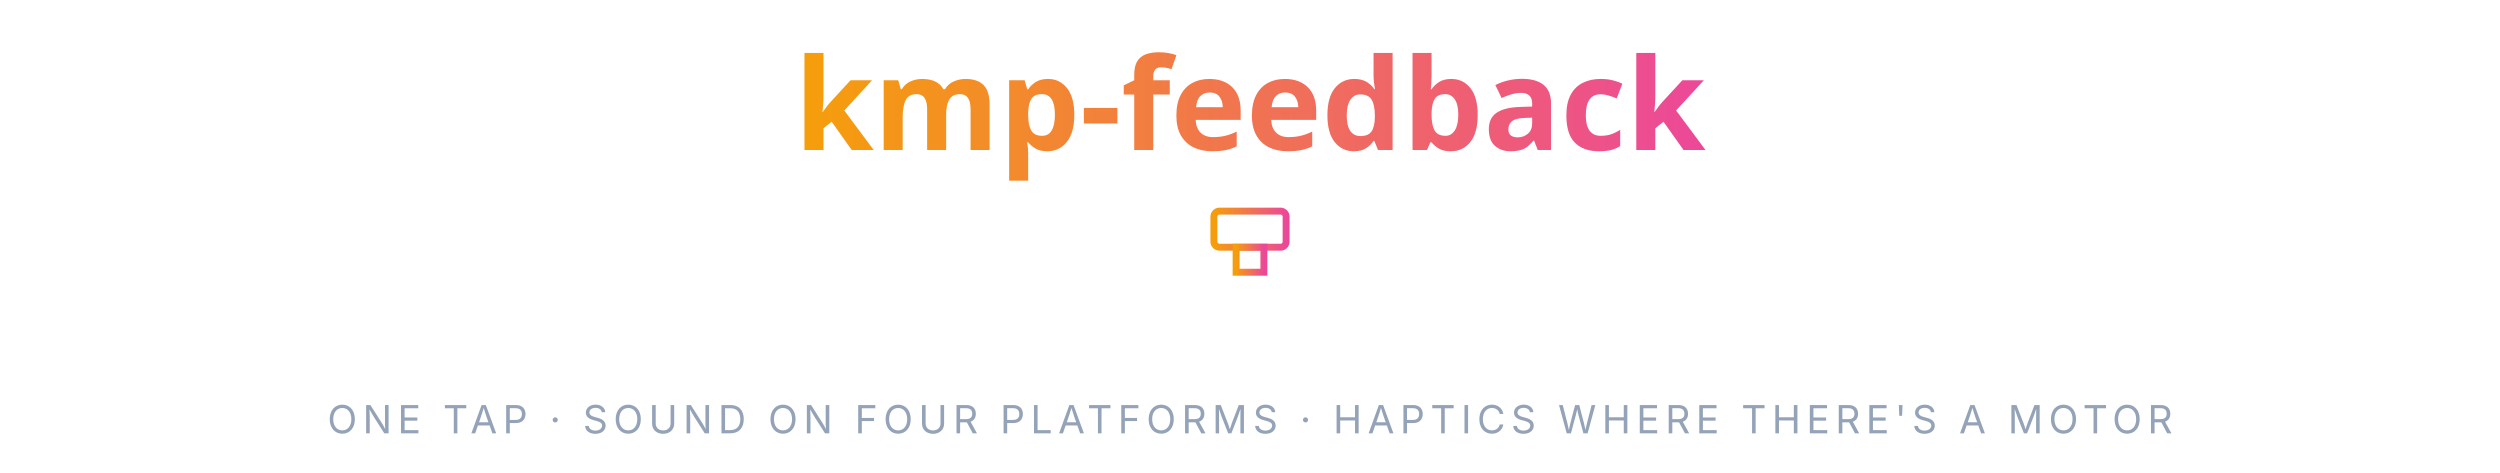
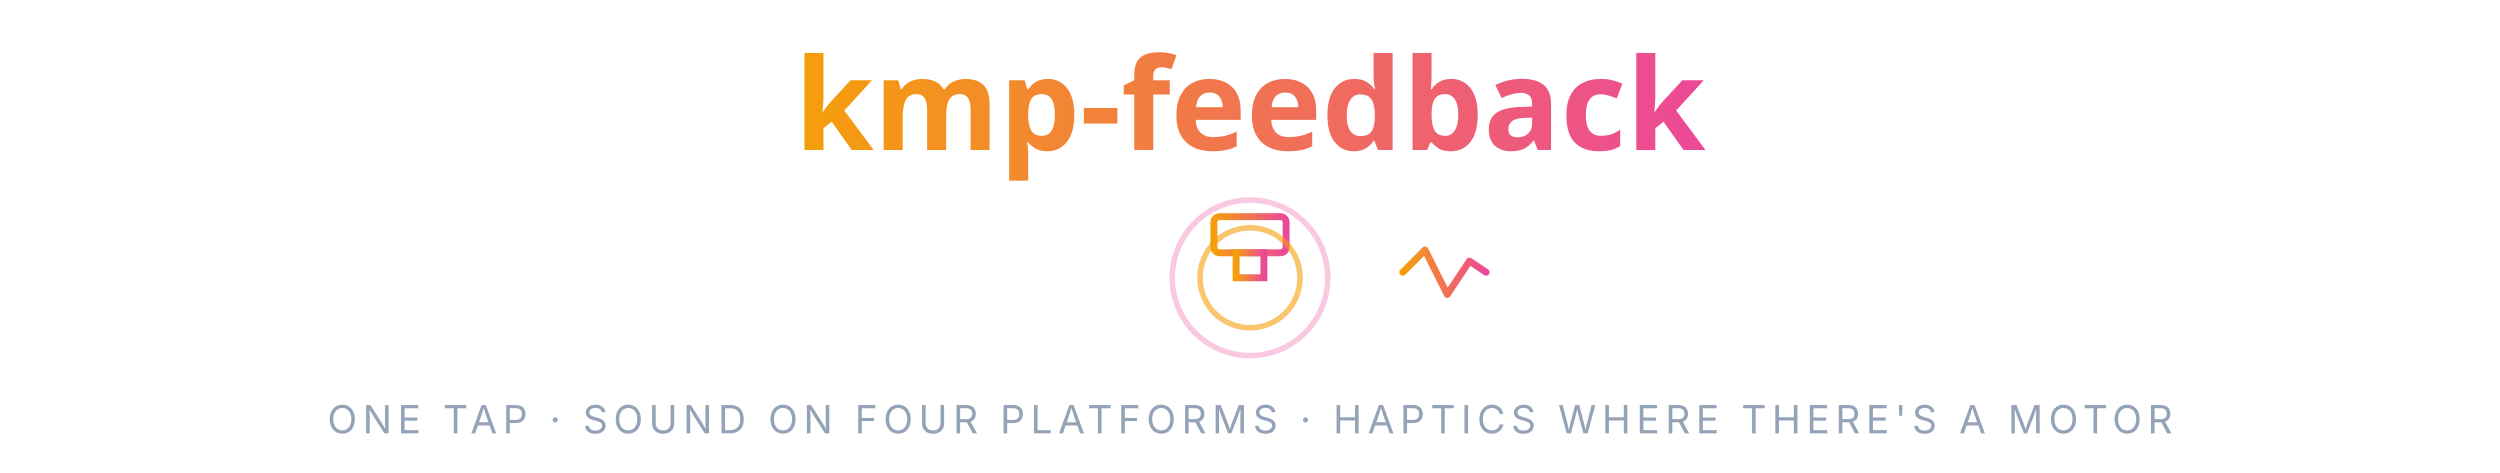
- <svg xmlns="http://www.w3.org/2000/svg" width="900" height="170" viewBox="0 0 900 170" role="img" aria-label="kmp-feedback — multiplatform sound and haptic feedback primitives">
+ <svg xmlns="http://www.w3.org/2000/svg" width="900" height="170" viewBox="0 0 900 170" role="img" aria-labelledby="kfb-title kfb-desc">
  <defs>
    <linearGradient id="kf-grad" x1="0%" y1="0%" x2="100%" y2="0%">
      <stop offset="0%" stop-color="#F59E0B" />
      <stop offset="100%" stop-color="#EC4899" />
    </linearGradient>
  </defs>
  <text x="450" y="54" text-anchor="middle" font-family="'Segoe UI', system-ui, -apple-system, sans-serif" font-size="46" font-weight="800" fill="url(#kf-grad)">kmp-feedback</text>
-   <g transform="translate(450,96)">
-     <g>
-       <animateTransform attributeName="transform" type="translate" values="0,-8;0,-8;0,2;0,-8" keyTimes="0;0.55;0.62;1" dur="2.2s" repeatCount="indefinite" />
-       <rect x="-13" y="-20" width="26" height="13" rx="2" fill="none" stroke="url(#kf-grad)" stroke-width="2.5" />
-       <rect x="-5" y="-7" width="10" height="9" fill="none" stroke="url(#kf-grad)" stroke-width="2.5" />
-     </g>
+   <g transform="translate(450,98)">
+     <rect x="-13" y="-20" width="26" height="13" rx="2" fill="none" stroke="url(#kf-grad)" stroke-width="2.5" />
+     <rect x="-5" y="-7" width="10" height="9" fill="none" stroke="url(#kf-grad)" stroke-width="2.5" />
  </g>
-   <circle cx="450" cy="100" r="6" fill="none" stroke="#F59E0B" stroke-width="2" opacity="0">
-     <animate attributeName="r" values="6;28" keyTimes="0;1" dur="1.1s" begin="1.3s" repeatCount="indefinite" />
-     <animate attributeName="opacity" values="0.9;0" keyTimes="0;1" dur="1.1s" begin="1.3s" repeatCount="indefinite" />
-   </circle>
-   <circle cx="450" cy="100" r="6" fill="none" stroke="#EC4899" stroke-width="2" opacity="0">
-     <animate attributeName="r" values="6;28" keyTimes="0;1" dur="1.1s" begin="1.55s" repeatCount="indefinite" />
-     <animate attributeName="opacity" values="0.7;0" keyTimes="0;1" dur="1.1s" begin="1.55s" repeatCount="indefinite" />
-   </circle>
-   <path d="M 505,98 L 513,90 L 521,106 L 529,94 L 535,98" fill="none" stroke="url(#kf-grad)" stroke-width="2.5" stroke-linecap="round" stroke-linejoin="round" opacity="0">
-     <animate attributeName="opacity" values="0;0;1;1;0" keyTimes="0;0.55;0.62;0.78;0.85" dur="2.2s" repeatCount="indefinite" />
-   </path>
+   <circle cx="450" cy="100" r="18" fill="none" stroke="#F59E0B" stroke-width="2" opacity="0.6" />
+   <circle cx="450" cy="100" r="28" fill="none" stroke="#EC4899" stroke-width="2" opacity="0.3" />
+   <path d="M 505,98 L 513,90 L 521,106 L 529,94 L 535,98" fill="none" stroke="url(#kf-grad)" stroke-width="2.5" stroke-linecap="round" stroke-linejoin="round" />
  <text x="450" y="156" text-anchor="middle" font-family="system-ui, -apple-system, sans-serif" font-size="14" letter-spacing="2" fill="#94a3b8">ONE TAP · SOUND ON FOUR PLATFORMS · HAPTICS WHERE THERE'S A MOTOR</text>
</svg>
